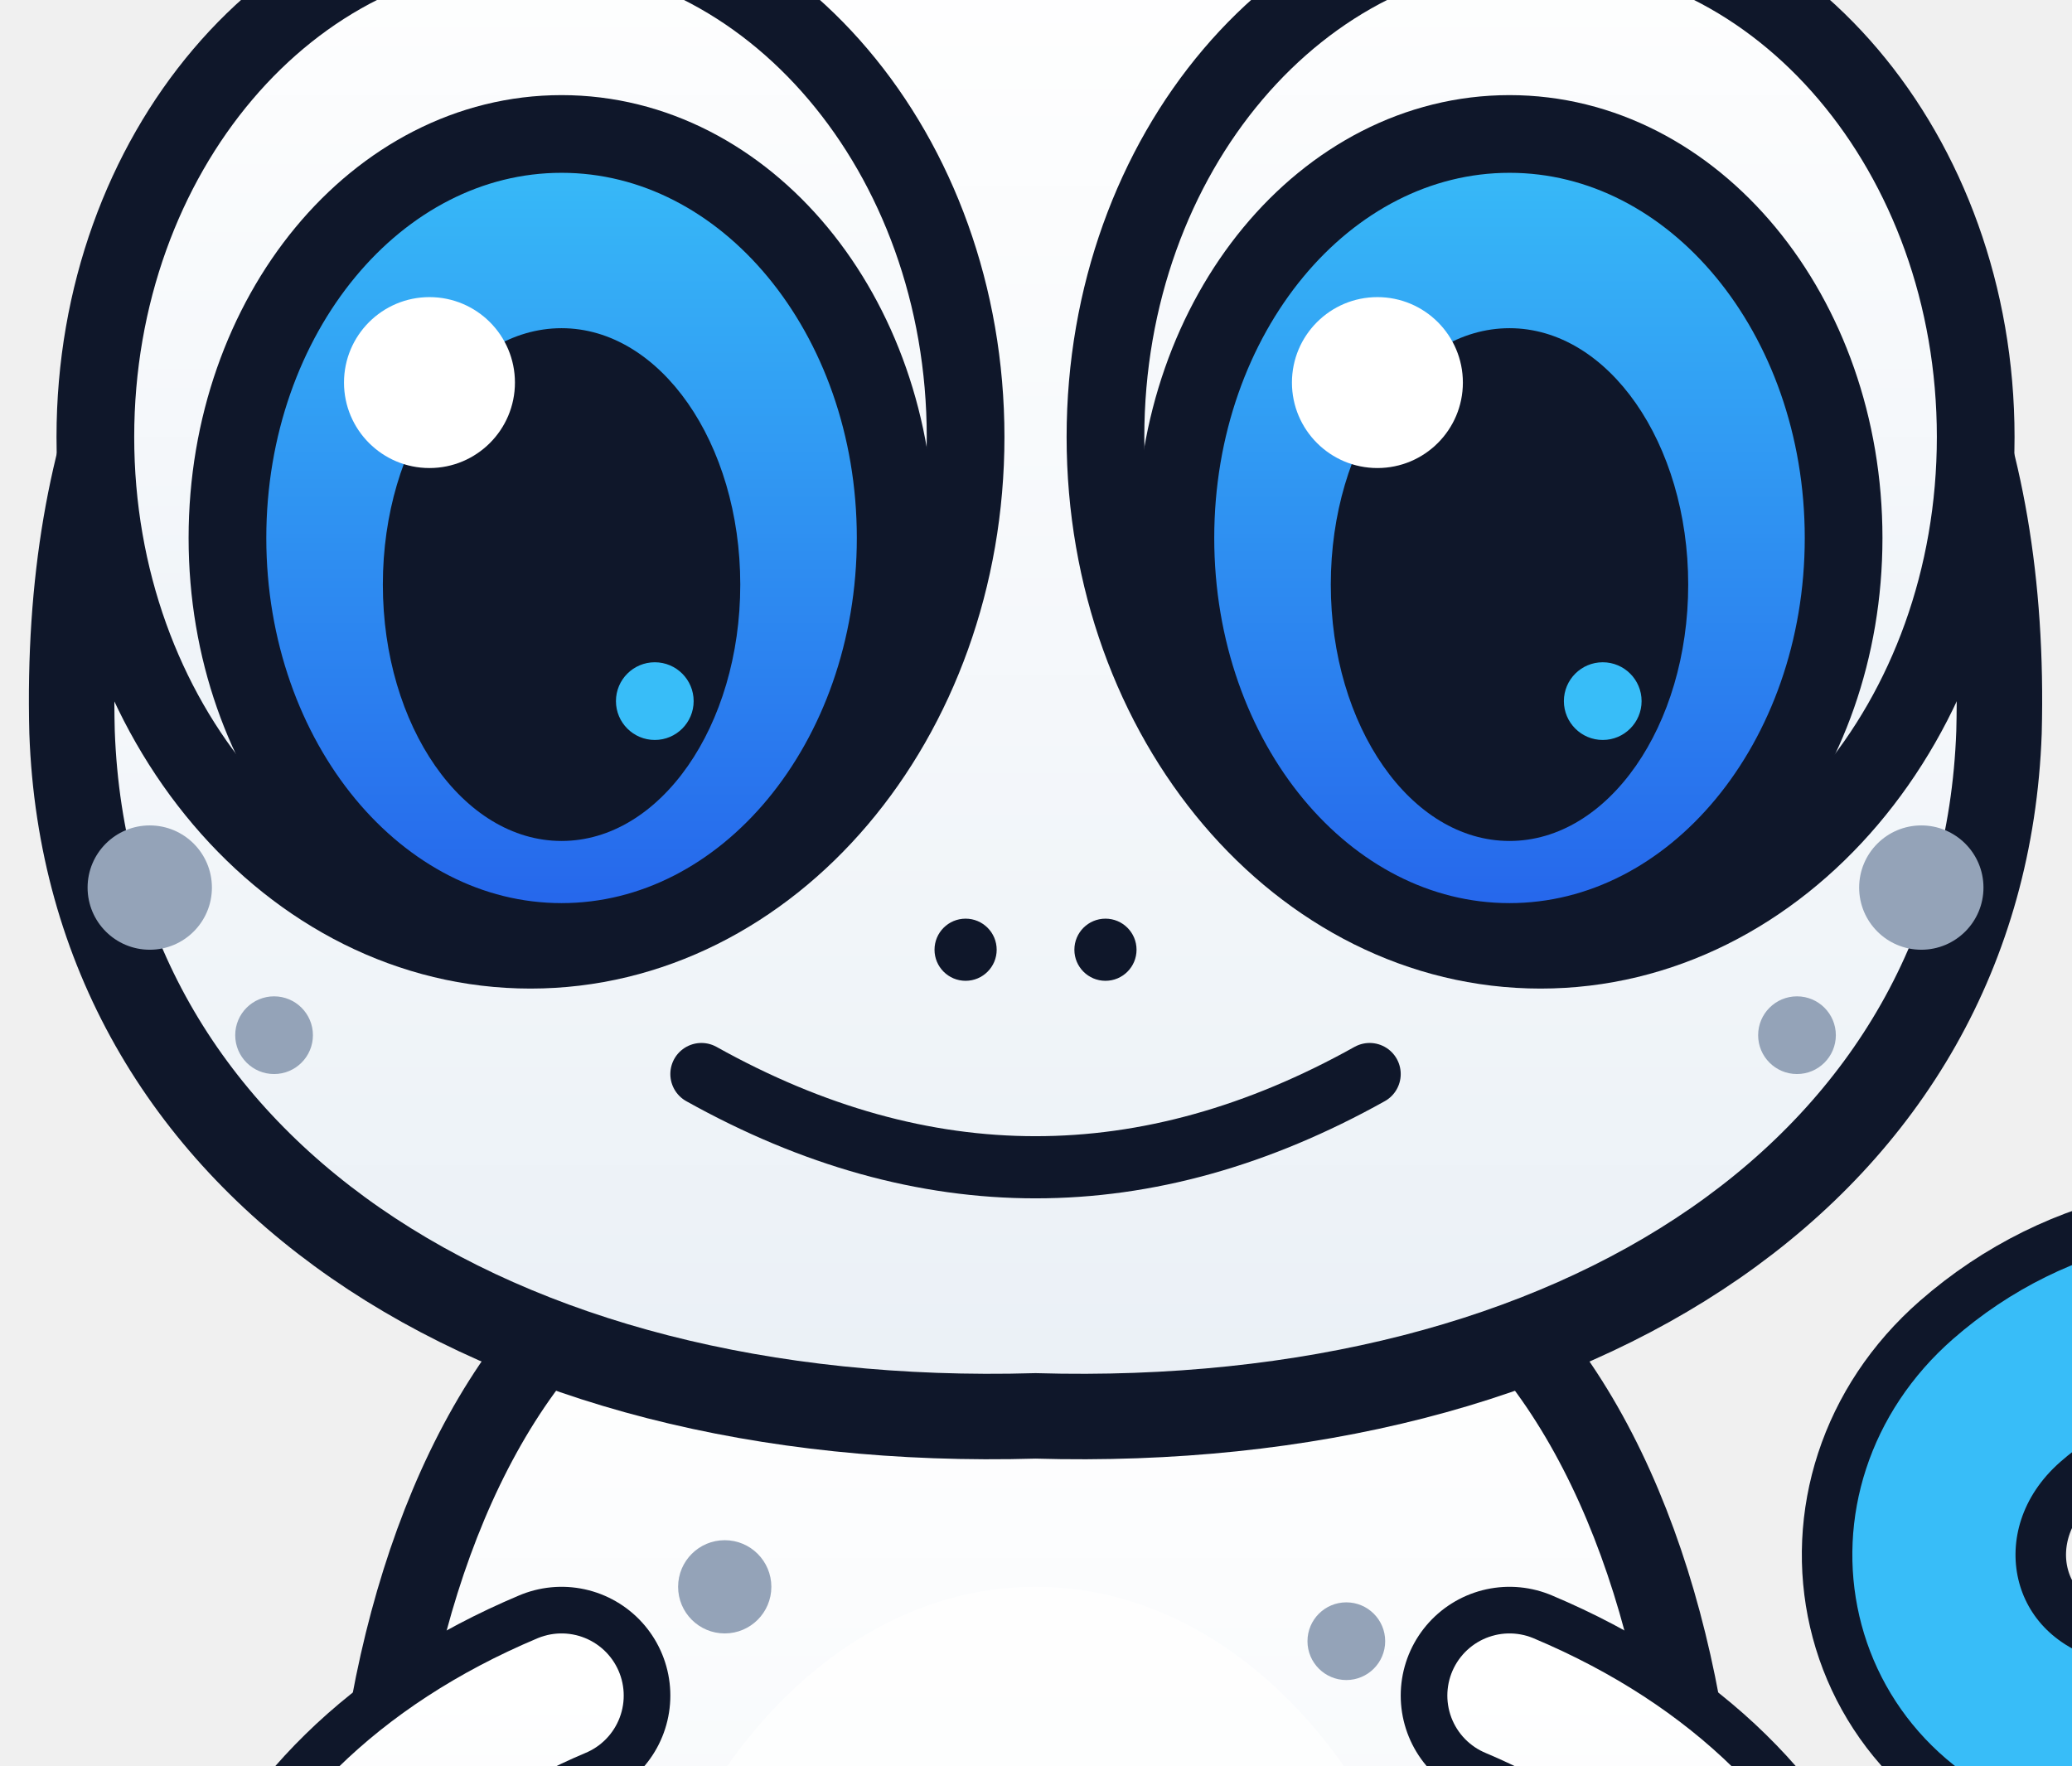
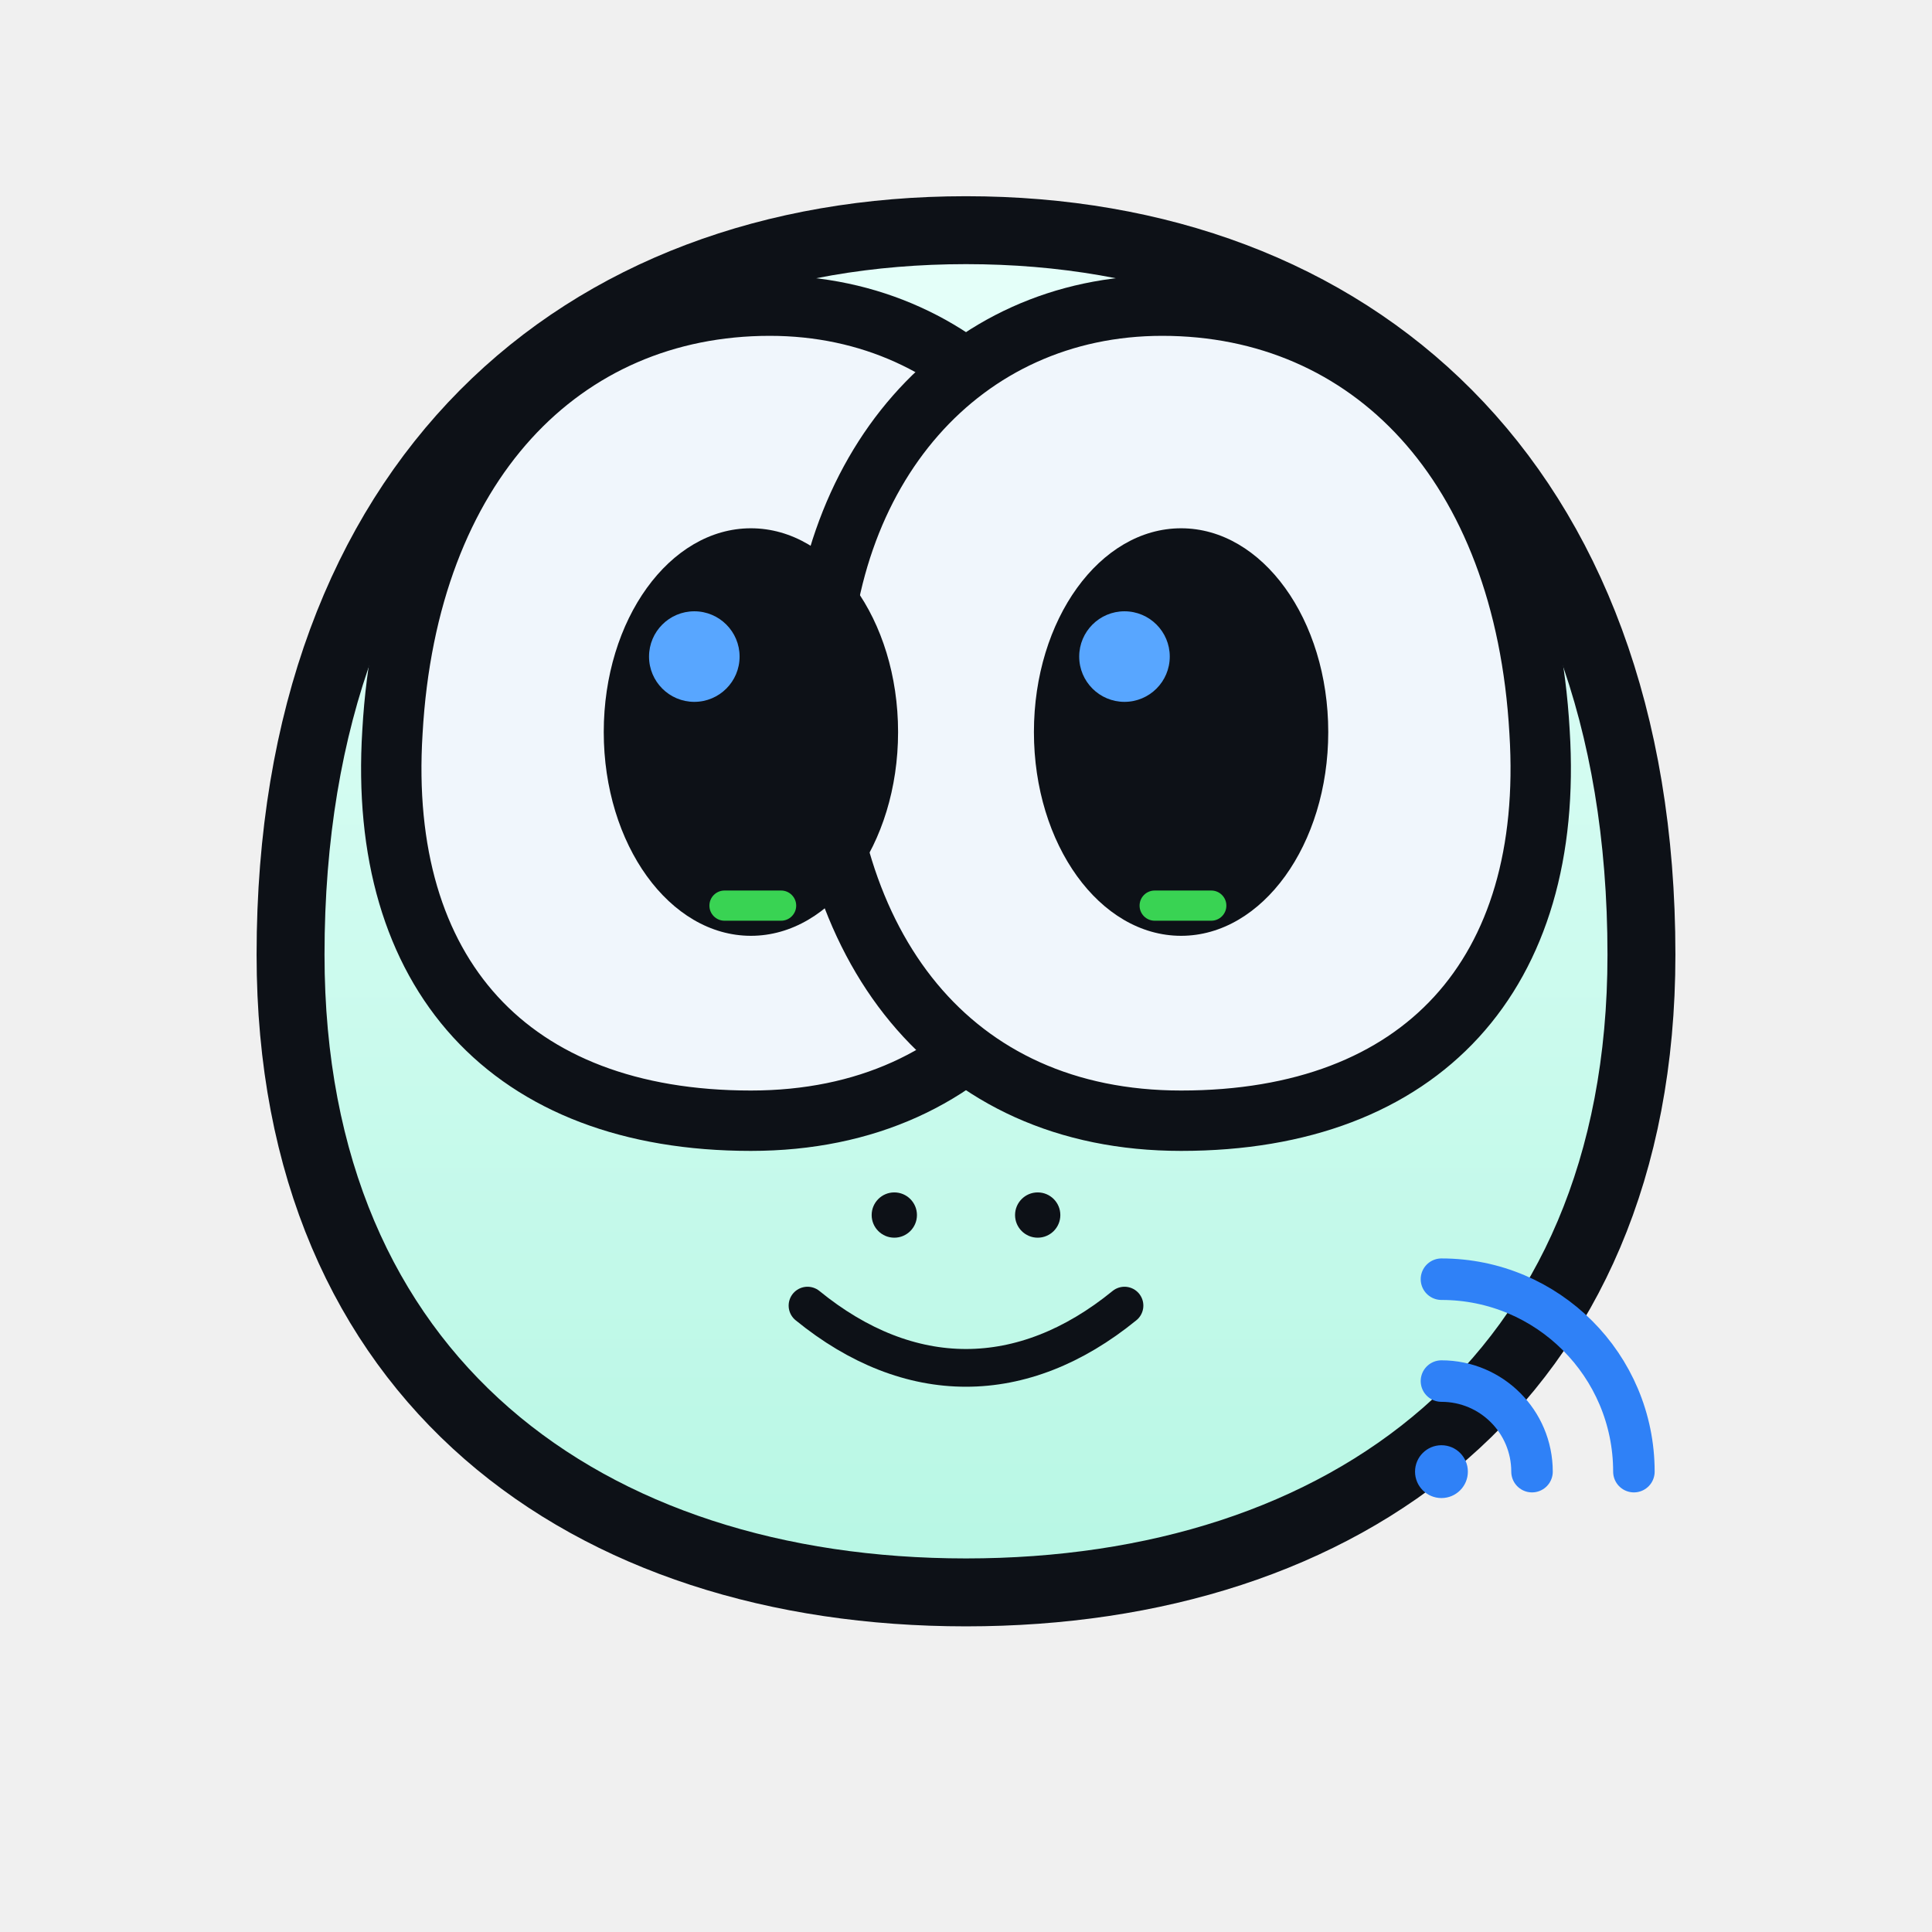
- <svg xmlns="http://www.w3.org/2000/svg" viewBox="80 55 352 300" role="img" aria-label="Geo Gecko head icon">
+ <svg xmlns="http://www.w3.org/2000/svg" viewBox="0 0 512 512" role="img" aria-labelledby="title desc">
  <defs>
-     <filter id="shadow" x="-30%" y="-30%" width="160%" height="160%">
-       <feDropShadow dx="0" dy="8" stdDeviation="8" flood-color="#0F172A" flood-opacity="0.18" />
-     </filter>
-     <linearGradient id="iris" x1="0" x2="0" y1="0" y2="1">
-       <stop stop-color="#38BDF8" />
-       <stop offset="1" stop-color="#2563EB" />
-     </linearGradient>
-     <linearGradient id="bodyGrad" x1="0" x2="0" y1="0" y2="1">
-       <stop stop-color="#FFFFFF" />
-       <stop offset="1" stop-color="#EAF0F6" />
+     <linearGradient id="body" x1="0" y1="0" x2="0" y2="1">
+       <stop stop-color="#E6FFFA" />
+       <stop offset="1" stop-color="#B7F7E4" />
    </linearGradient>
  </defs>
-   <g transform="translate(-82 -45) scale(1.32)" transform-origin="256 256">
-     <path d="M332 356 C408 365 451 335 448 288 C445 244 405 235 381 256 C365 270 370 295 392 300" fill="none" stroke="#0F172A" stroke-width="34" stroke-linecap="round" />
-     <path d="M332 356 C408 365 451 335 448 288 C445 244 405 235 381 256 C365 270 370 295 392 300" fill="none" stroke="#38BDF8" stroke-width="21" stroke-linecap="round" />
-     <ellipse cx="166" cy="420" rx="56" ry="28" fill="url(#bodyGrad)" stroke="#0F172A" stroke-width="10" />
-     <ellipse cx="346" cy="420" rx="56" ry="28" fill="url(#bodyGrad)" stroke="#0F172A" stroke-width="10" />
-     <path d="M196 245 C162 280 162 366 194 407 C220 441 292 441 318 407 C350 366 350 280 316 245 Z" fill="url(#bodyGrad)" stroke="#0F172A" stroke-width="10" />
-     <ellipse cx="256" cy="355" rx="55" ry="75" fill="#FFFFFF" opacity="0.72" />
-     <path d="M195 294 C157 310 148 344 161 371" fill="none" stroke="#0F172A" stroke-width="28" stroke-linecap="round" />
-     <path d="M195 294 C157 310 148 344 161 371" fill="none" stroke="url(#bodyGrad)" stroke-width="16" stroke-linecap="round" />
-     <path d="M317 294 C355 310 364 344 351 371" fill="none" stroke="#0F172A" stroke-width="28" stroke-linecap="round" />
-     <path d="M317 294 C355 310 364 344 351 371" fill="none" stroke="url(#bodyGrad)" stroke-width="16" stroke-linecap="round" />
-     <path d="M132 170 C130 93 183 62 256 68 C329 62 382 93 380 170 C378 226 326 260 256 258 C186 260 134 226 132 170 Z" fill="url(#bodyGrad)" stroke="#0F172A" stroke-width="11" />
-     <ellipse cx="191" cy="132" rx="56" ry="66" fill="url(#bodyGrad)" stroke="#0F172A" stroke-width="10" />
-     <ellipse cx="321" cy="132" rx="56" ry="66" fill="url(#bodyGrad)" stroke="#0F172A" stroke-width="10" />
-     <ellipse cx="195" cy="145" rx="43" ry="52" fill="url(#iris)" stroke="#0F172A" stroke-width="10" />
-     <ellipse cx="317" cy="145" rx="43" ry="52" fill="url(#iris)" stroke="#0F172A" stroke-width="10" />
-     <ellipse cx="195" cy="151" rx="23" ry="33" fill="#0F172A" />
-     <ellipse cx="317" cy="151" rx="23" ry="33" fill="#0F172A" />
-     <circle cx="178" cy="125" r="11" fill="#fff" />
-     <circle cx="300" cy="125" r="11" fill="#fff" />
-     <circle cx="207" cy="166" r="5" fill="#38BDF8" />
-     <circle cx="329" cy="166" r="5" fill="#38BDF8" />
-     <circle cx="142" cy="190" r="8" fill="#94A3B8" />
-     <circle cx="158" cy="209" r="5" fill="#94A3B8" />
-     <circle cx="370" cy="190" r="8" fill="#94A3B8" />
-     <circle cx="354" cy="209" r="5" fill="#94A3B8" />
-     <circle cx="216" cy="280" r="6" fill="#94A3B8" />
-     <circle cx="296" cy="287" r="5" fill="#94A3B8" />
-     <circle cx="247" cy="198" r="4" fill="#0F172A" />
-     <circle cx="265" cy="198" r="4" fill="#0F172A" />
-     <path d="M213 214 Q256 238 299 214" fill="none" stroke="#0F172A" stroke-width="8" stroke-linecap="round" />
-     <circle cx="137" cy="423" r="6" fill="#F8FAFC" stroke="#0F172A" stroke-width="4" />
-     <circle cx="158" cy="429" r="6" fill="#F8FAFC" stroke="#0F172A" stroke-width="4" />
-     <circle cx="179" cy="429" r="6" fill="#F8FAFC" stroke="#0F172A" stroke-width="4" />
-     <circle cx="333" cy="429" r="6" fill="#F8FAFC" stroke="#0F172A" stroke-width="4" />
-     <circle cx="354" cy="429" r="6" fill="#F8FAFC" stroke="#0F172A" stroke-width="4" />
-     <circle cx="375" cy="423" r="6" fill="#F8FAFC" stroke="#0F172A" stroke-width="4" />
-   </g>
-   <g transform="translate(420 340) scale(0.55)" fill="none" stroke="#38BDF8" stroke-width="14" stroke-linecap="round" opacity="1">
-     <circle cx="0" cy="68" r="9" fill="#38BDF8" stroke="none" />
-     <path d="M0 38 A30 30 0 0 1 30 68" />
-     <path d="M0 4 A64 64 0 0 1 64 68" />
+   <path d="M77 253c0-126 77-192 179-192s179 66 179 192c0 113-79 169-179 169S77 366 77 253Z" fill="url(#body)" stroke="#0D1117" stroke-width="18" />
+   <path d="M104 194c4-71 45-113 100-113 53 0 91 43 91 104 0 66-35 112-96 112-64 0-99-39-95-103Z" fill="#F0F6FC" stroke="#0D1117" stroke-width="16" />
+   <path d="M408 194c-4-71-45-113-100-113-53 0-91 43-91 104 0 66 35 112 96 112 64 0 99-39 95-103Z" fill="#F0F6FC" stroke="#0D1117" stroke-width="16" />
+   <ellipse cx="199" cy="194" rx="39" ry="54" fill="#0D1117" />
+   <ellipse cx="313" cy="194" rx="39" ry="54" fill="#0D1117" />
+   <circle cx="184" cy="174" r="12" fill="#58A6FF" />
+   <circle cx="298" cy="174" r="12" fill="#58A6FF" />
+   <rect x="188" y="236" width="23" height="8" rx="4" fill="#39D353" />
+   <rect x="302" y="236" width="23" height="8" rx="4" fill="#39D353" />
+   <circle cx="237" cy="322" r="6" fill="#0D1117" />
+   <circle cx="275" cy="322" r="6" fill="#0D1117" />
+   <path d="M214 346c27 22 57 22 84 0" fill="none" stroke="#0D1117" stroke-width="10" stroke-linecap="round" />
+   <g transform="translate(382 336)" fill="none" stroke="#2F81F7" stroke-width="11" stroke-linecap="round">
+     <circle cx="0" cy="54" r="7" fill="#2F81F7" stroke="none" />
+     <path d="M0 30a24 24 0 0 1 24 24" />
+     <path d="M0 3a51 51 0 0 1 51 51" />
  </g>
</svg>
